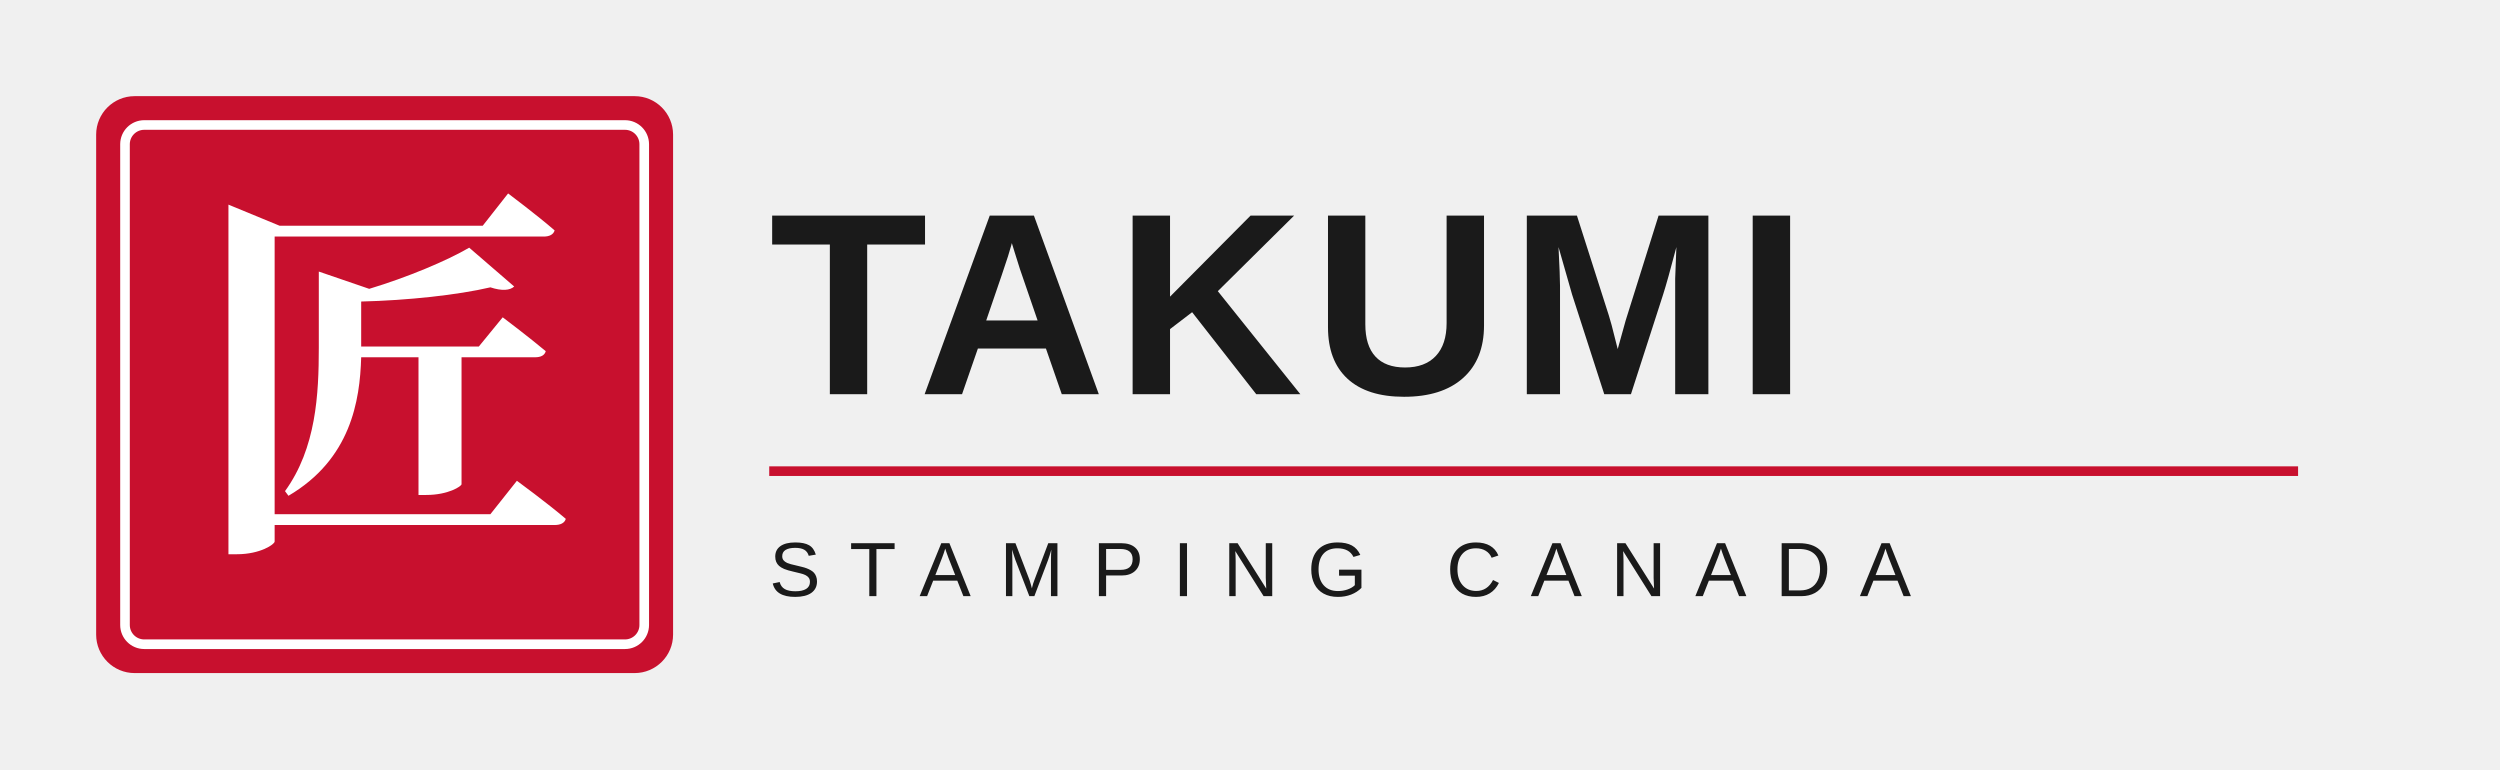
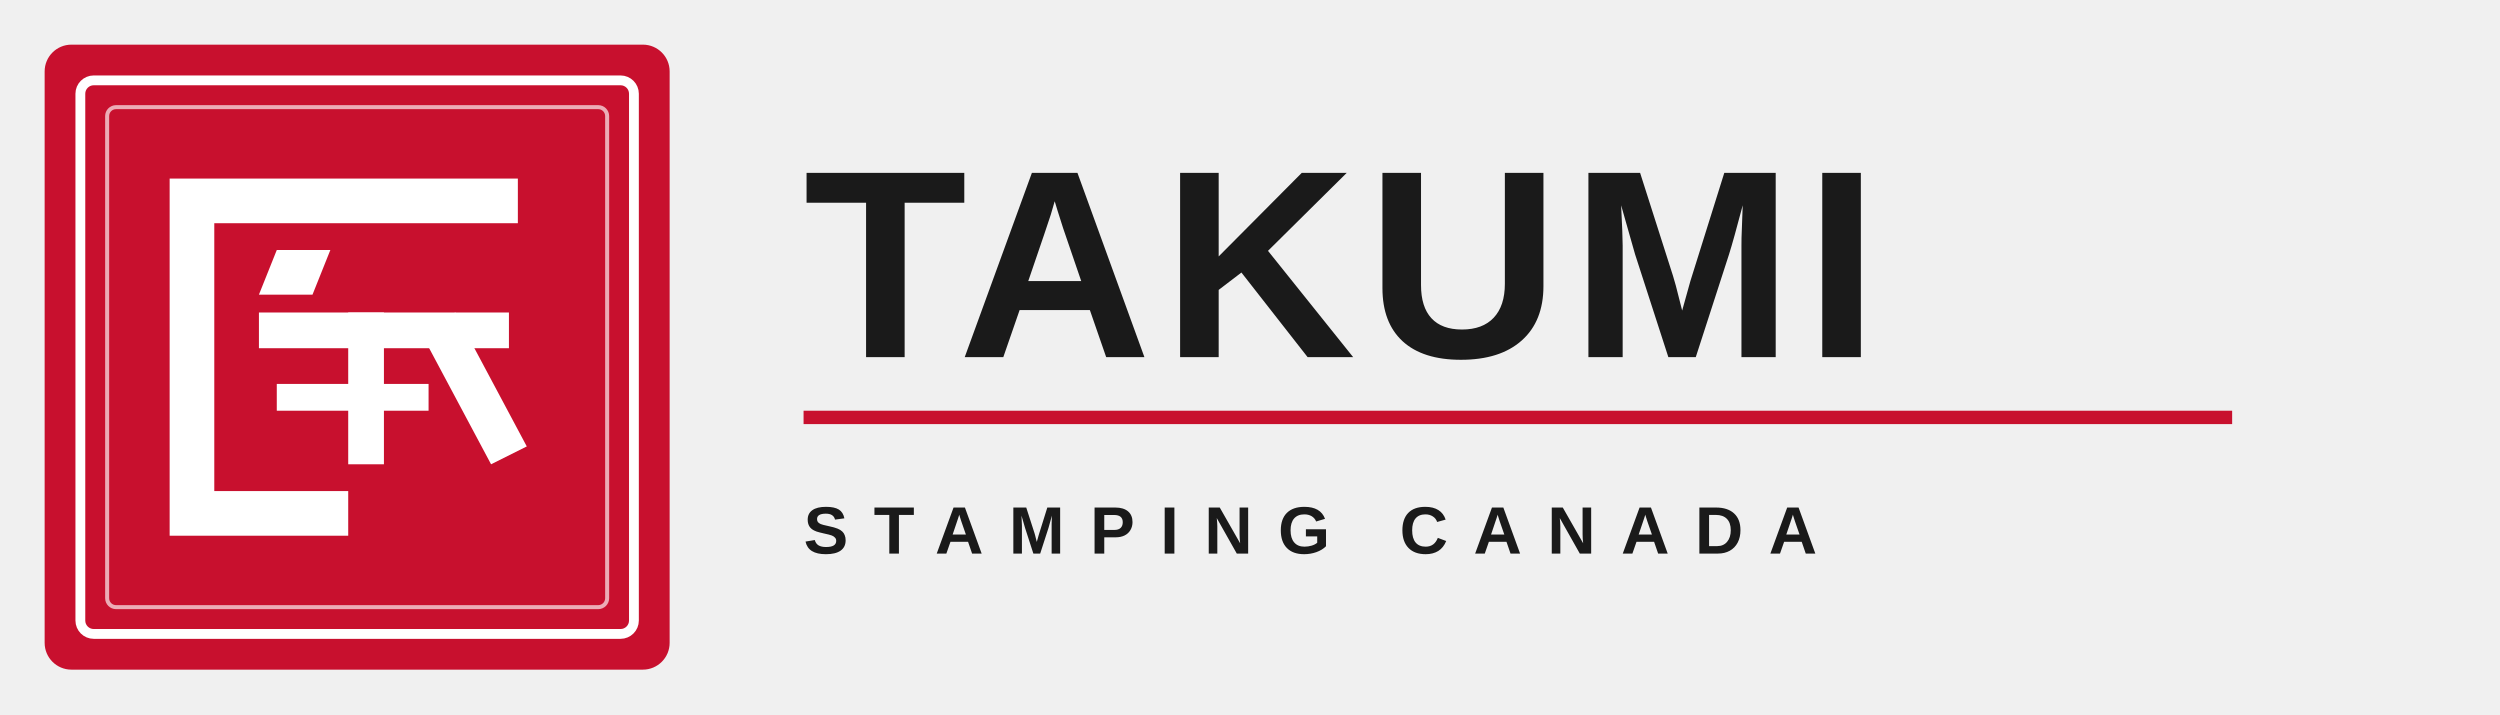
- <svg xmlns="http://www.w3.org/2000/svg" viewBox="0 0 520 160" role="img" aria-labelledby="logoTitle logoDesc">
+ <svg xmlns="http://www.w3.org/2000/svg" viewBox="0 0 560 160" role="img" aria-labelledby="logoTitle logoDesc" preserveAspectRatio="xMinYMid meet">
  <defs>
    <style>
-       .wordmark { font-family: 'Helvetica Neue', 'Arial', 'Liberation Sans', sans-serif; font-weight: 700; letter-spacing: 2px; }
-       .subline  { font-family: 'Helvetica Neue', 'Arial', 'Liberation Sans', sans-serif; font-weight: 500; letter-spacing: 6px; }
-       .seal     { font-family: 'Noto Serif CJK JP', 'Yu Mincho', 'MS Mincho', 'serif'; font-weight: 700; }
+       .tk-wordmark { font-family: "Helvetica Neue", "Arial Black", "Liberation Sans", Arial, sans-serif; font-weight: 800; letter-spacing: 0.04em; }
+       .tk-subline  { font-family: "Helvetica Neue", "Arial", "Liberation Sans", sans-serif; font-weight: 600; letter-spacing: 0.38em; }
+       .tk-seal     { font-family: "Noto Serif CJK JP", "Yu Mincho", "MS Mincho", "Hiragino Mincho ProN", "Songti SC", serif; font-weight: 900; }
    </style>
  </defs>
-   <g transform="translate(20 20)">
-     <rect x="0" y="0" width="120" height="120" rx="8" ry="8" fill="#C8102E" />
-     <rect x="6" y="6" width="108" height="108" rx="4" ry="4" fill="none" stroke="#ffffff" stroke-width="2" />
-     <text x="60" y="88" class="seal" font-size="80" fill="#ffffff" text-anchor="middle">匠</text>
+   <g transform="translate(10 10)">
+     <rect x="0" y="0" width="140" height="140" rx="6" ry="6" fill="#C8102E" />
+     <rect x="8" y="8" width="124" height="124" rx="3" ry="3" fill="none" stroke="#ffffff" stroke-width="2.2" />
+     <rect x="14" y="14" width="112" height="112" rx="2" ry="2" fill="none" stroke="#ffffff" stroke-width="0.9" opacity="0.65" />
+     <g fill="#ffffff" transform="translate(24 24)">
+       <path d="M 4 6                L 82 6                L 82 16                L 14 16                L 14 76                L 44 76                L 44 86                L 4 86                Z" />
+       <path d="M 28 22                L 40 22                L 36 32                L 24 32                Z" />
+       <rect x="24" y="36" width="56" height="8" />
+       <rect x="44" y="36" width="8" height="34" />
+       <rect x="28" y="52" width="34" height="6" />
+       <path d="M 68 36                L 84 66                L 76 70                L 60 40                Z" />
+     </g>
  </g>
-   <text x="160" y="82" class="wordmark" font-size="54" fill="#1a1a1a">TAKUMI</text>
-   <line x1="160" y1="98" x2="478" y2="98" stroke="#C8102E" stroke-width="2" />
-   <text x="160" y="124" class="subline" font-size="16" fill="#1a1a1a">STAMPING CANADA</text>
+   <g transform="translate(180 0)">
+     <text x="0" y="80" class="tk-wordmark" font-size="60" fill="#1a1a1a">TAKUMI</text>
+     <rect x="0" y="92" width="320" height="3" fill="#C8102E" />
+     <text x="0" y="124" class="tk-subline" font-size="15" fill="#1a1a1a">STAMPING CANADA</text>
+   </g>
</svg>
